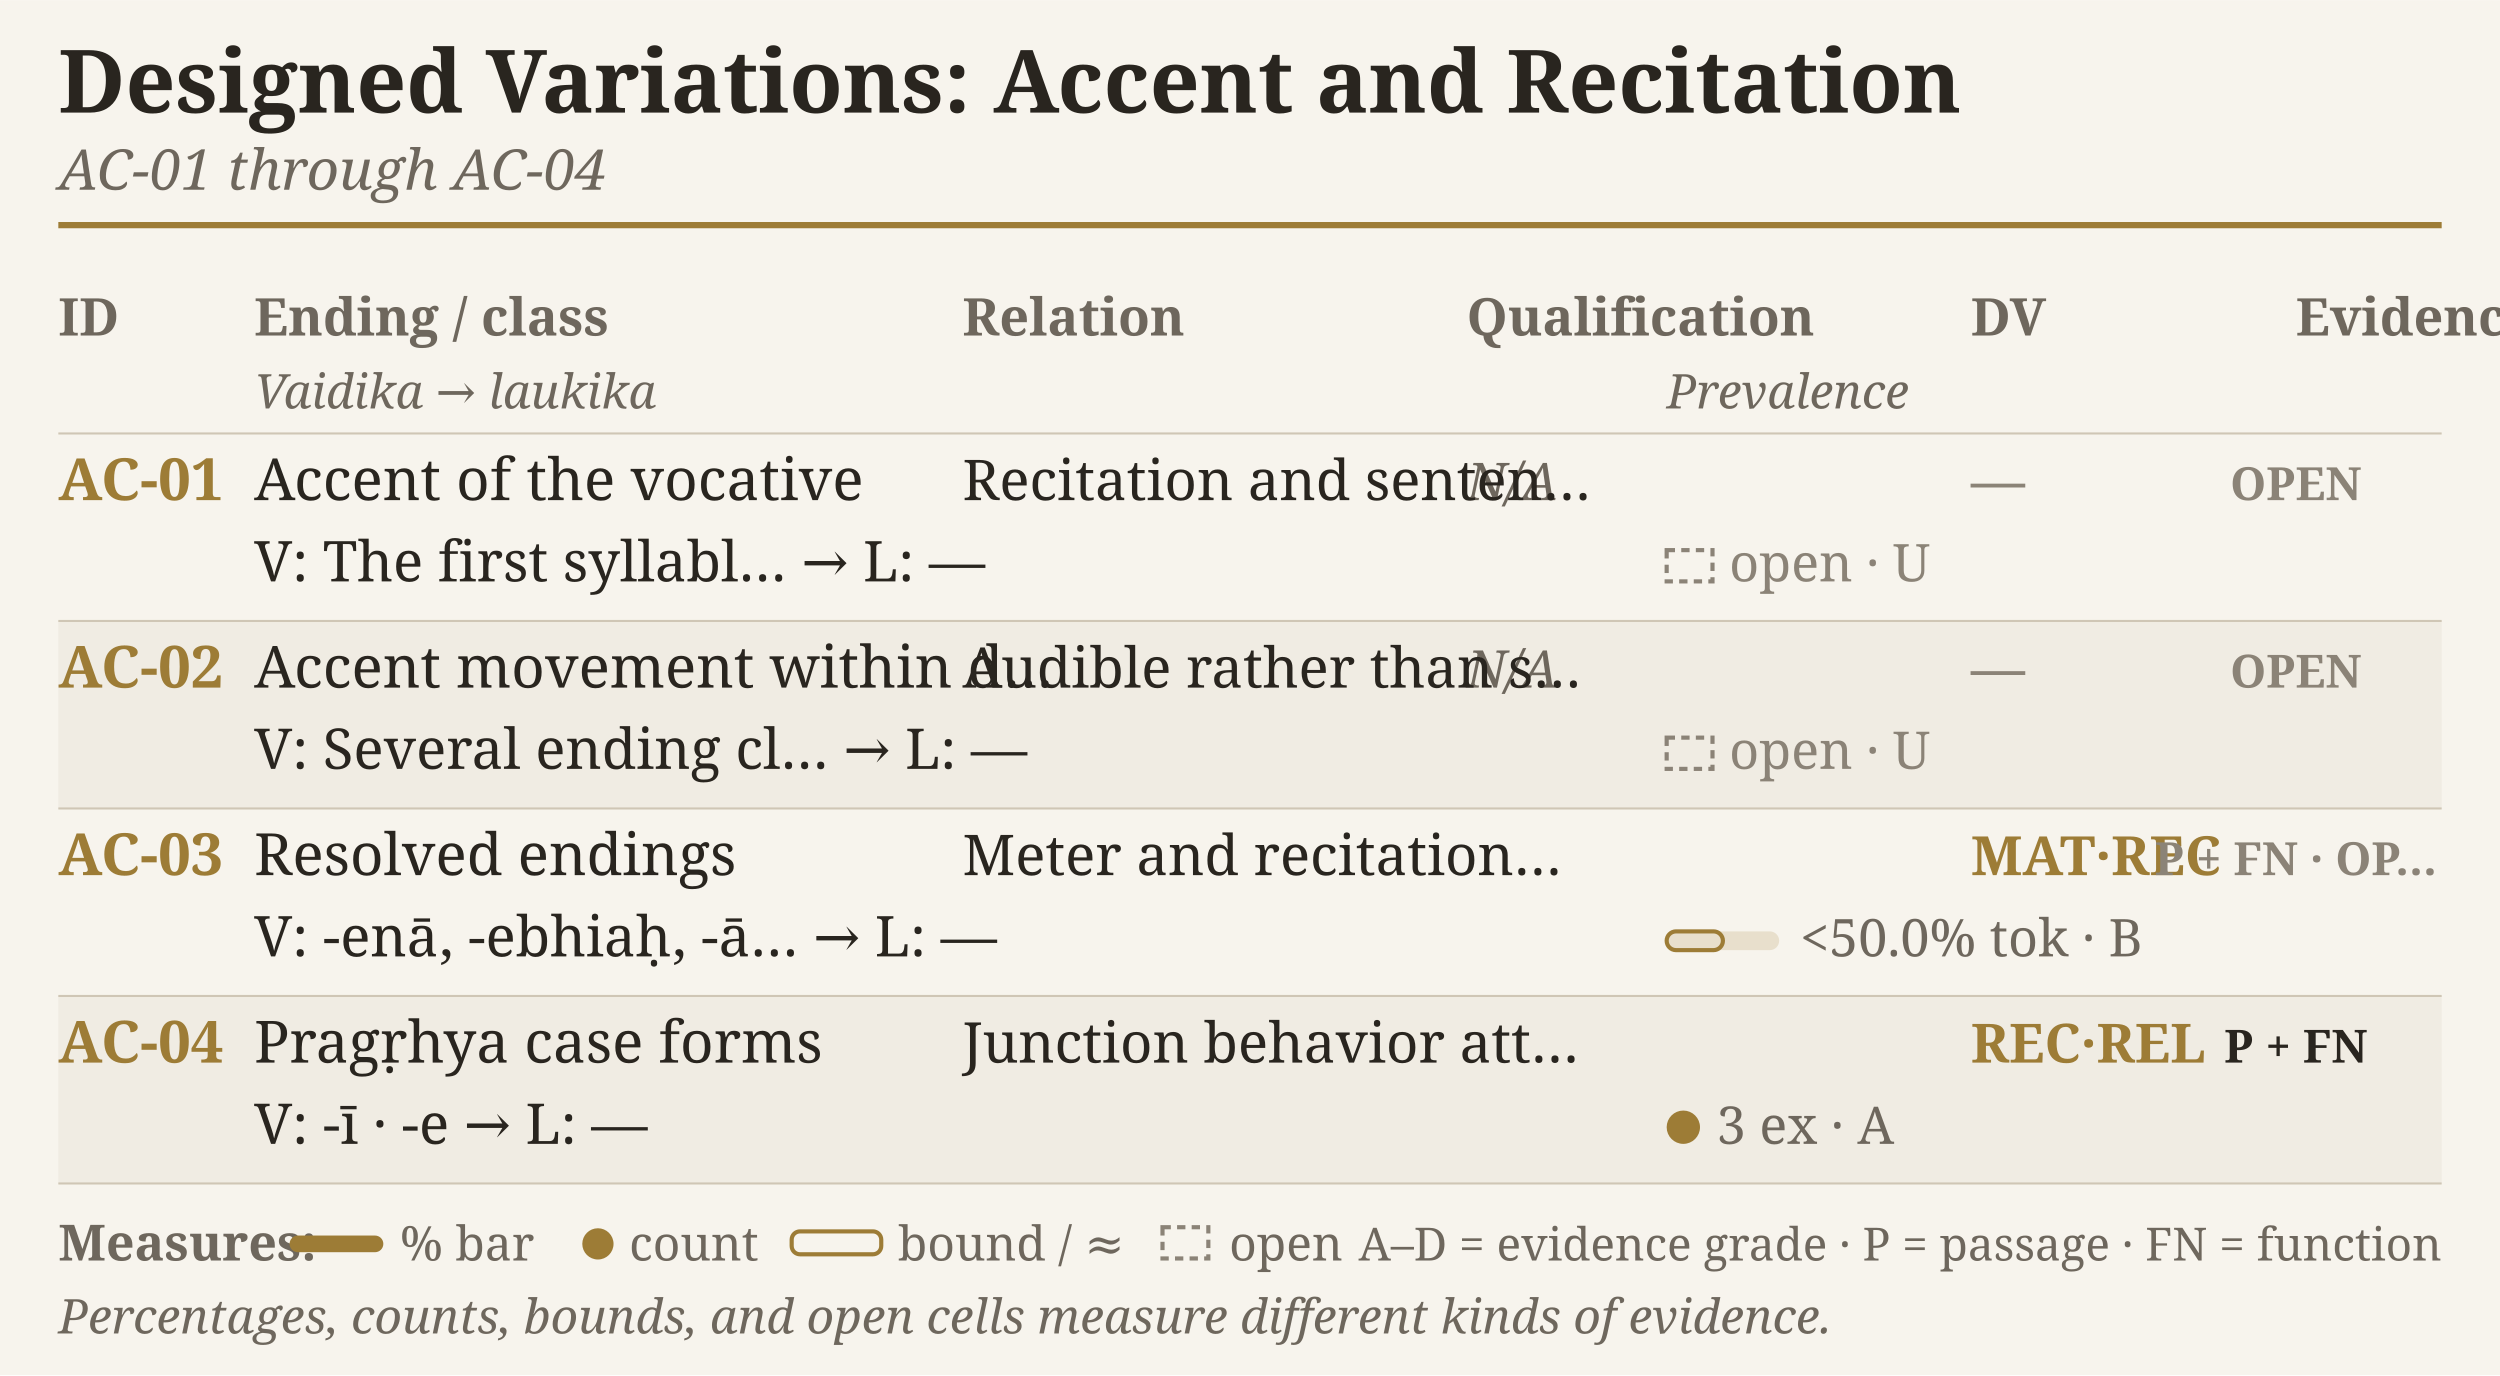
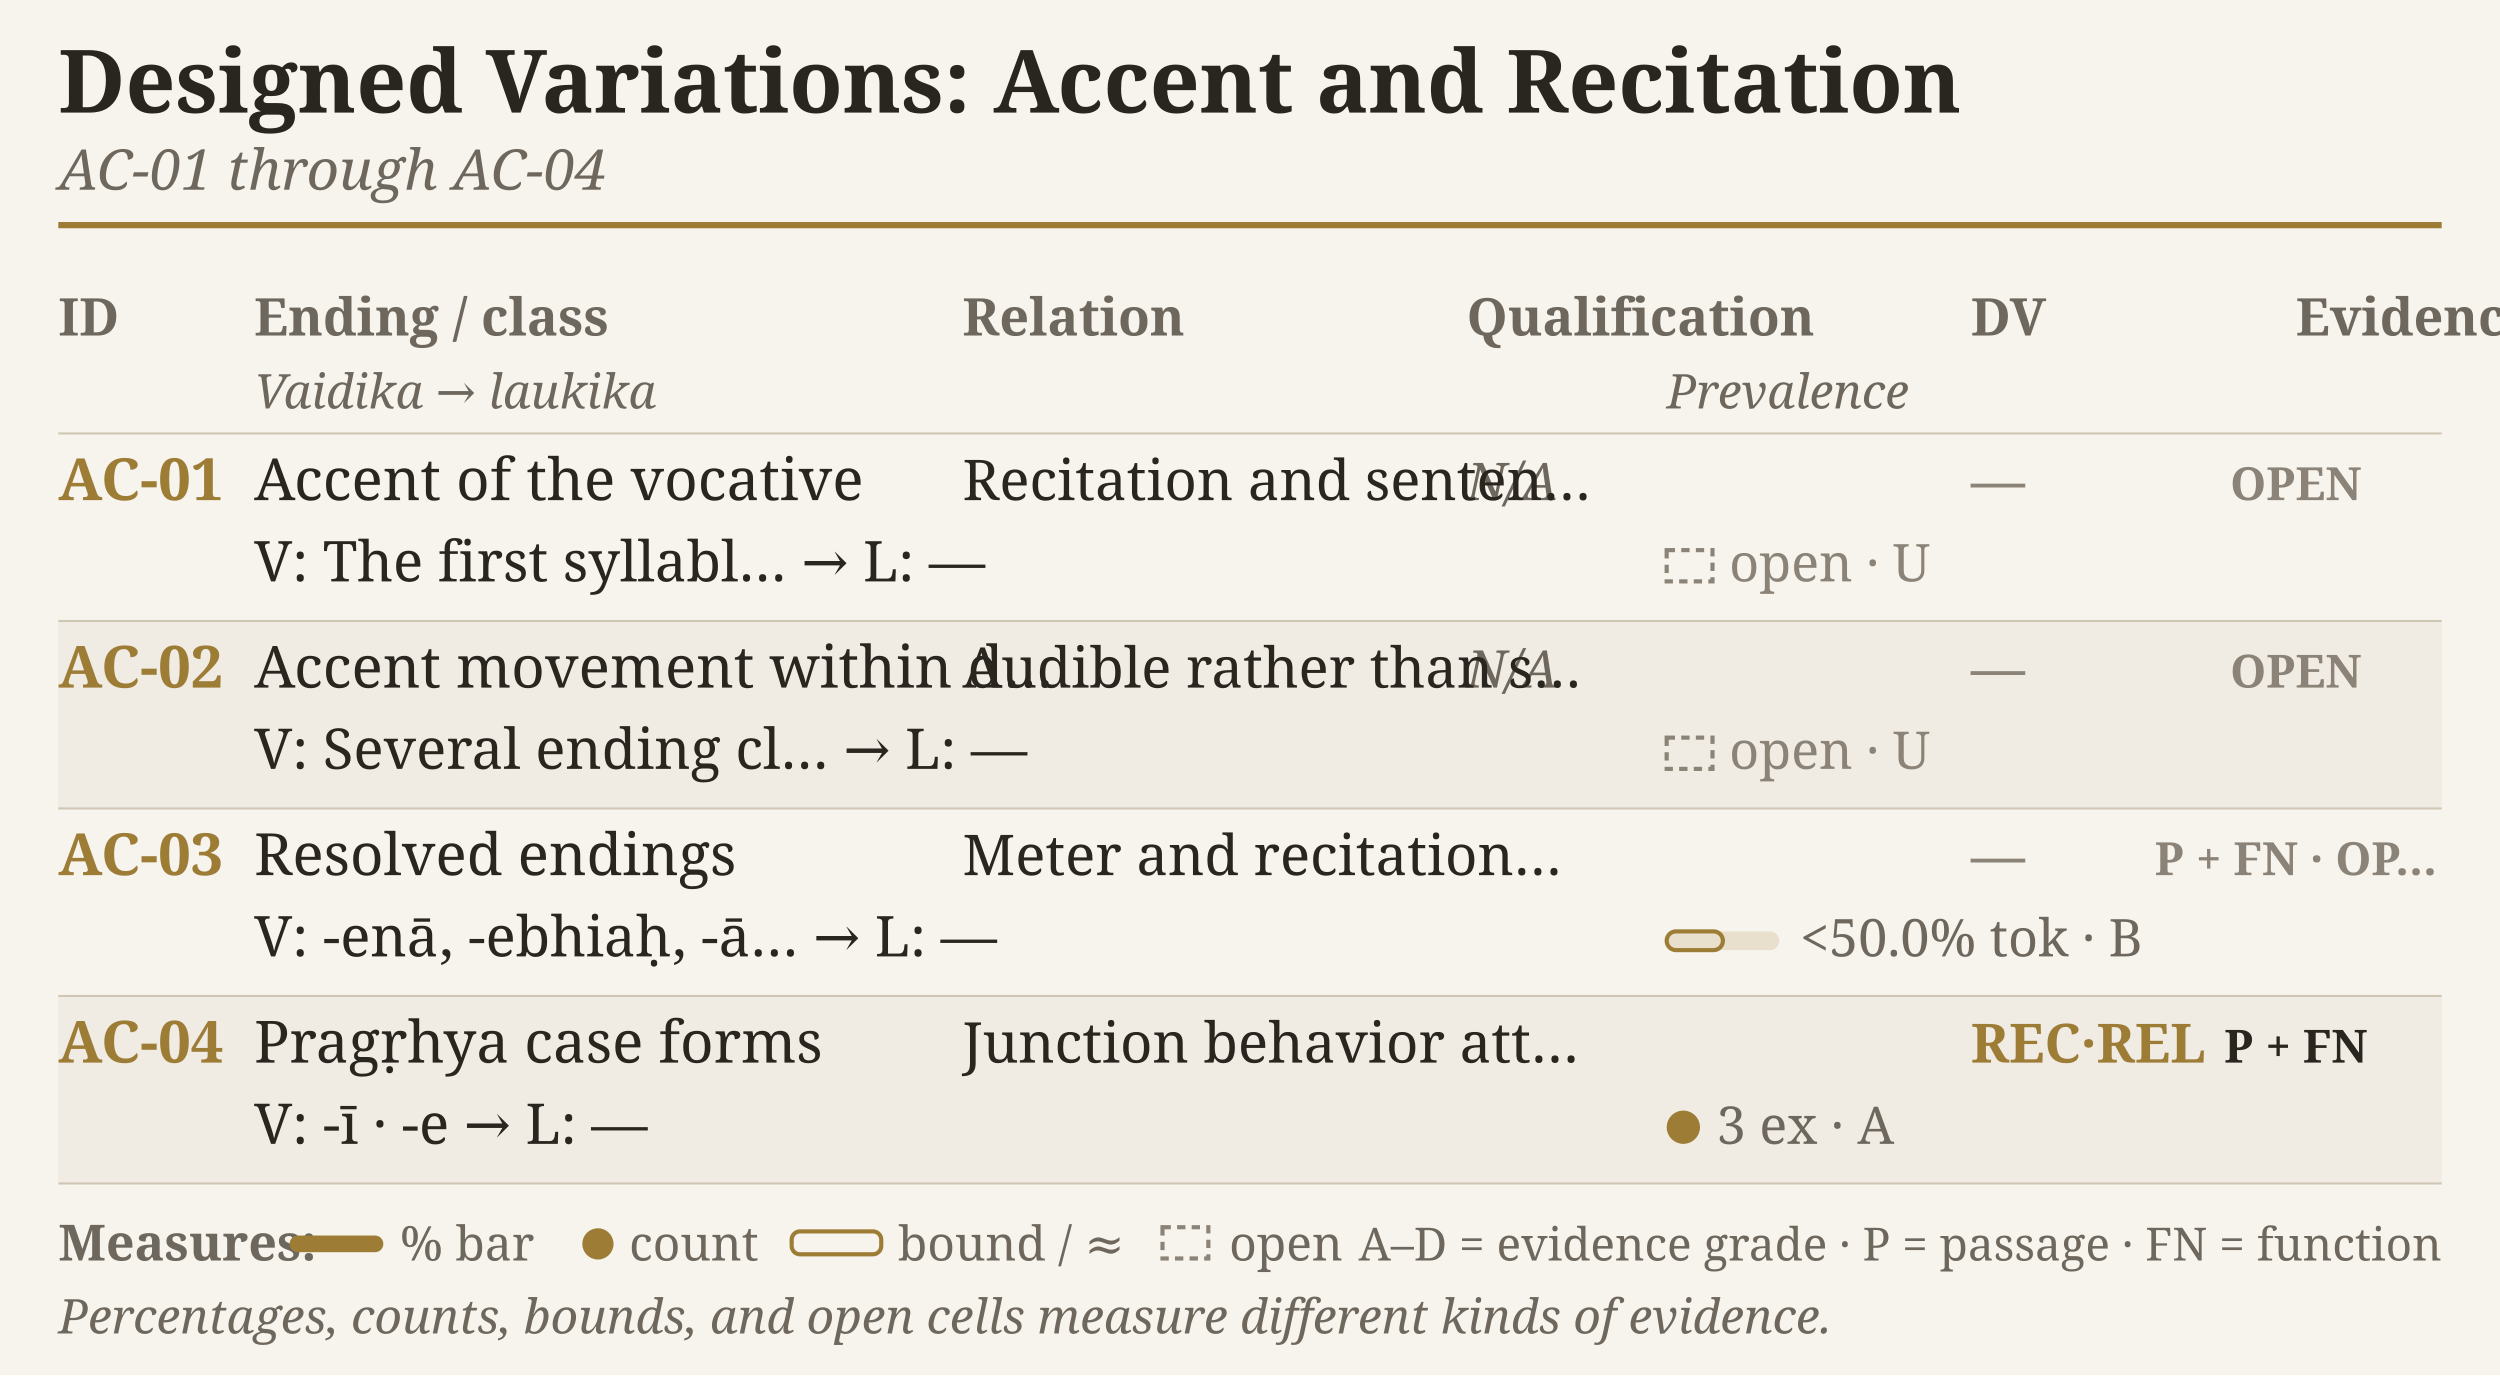
<svg xmlns="http://www.w3.org/2000/svg" width="4.75in" height="2.613in" viewBox="0 0 1200 660">
  <rect width="1200" height="660" fill="#f7f4ed" />
  <text x="28.0" y="54.0" font-family="EB Garamond, Charter, Georgia, serif" font-size="42" font-weight="600" font-style="normal" fill="#29251f" text-anchor="start">Designed Variations: Accent and Recitation</text>
  <text x="28.0" y="91.0" font-family="EB Garamond, Charter, Georgia, serif" font-size="27" font-weight="400" font-style="italic" fill="#6e675d" text-anchor="start">AC-01 through AC-04</text>
  <line x1="28" y1="108" x2="1172" y2="108" stroke="#9d7c36" stroke-width="3" />
  <text x="28.0" y="161.0" font-family="EB Garamond, Charter, Georgia, serif" font-size="25" font-weight="600" font-style="normal" fill="#6e675d" text-anchor="start">ID</text>
  <text x="122.0" y="161.0" font-family="EB Garamond, Charter, Georgia, serif" font-size="25" font-weight="600" font-style="normal" fill="#6e675d" text-anchor="start">Ending / class</text>
  <text x="462.0" y="161.0" font-family="EB Garamond, Charter, Georgia, serif" font-size="25" font-weight="600" font-style="normal" fill="#6e675d" text-anchor="start">Relation</text>
  <text x="704.0" y="161.0" font-family="EB Garamond, Charter, Georgia, serif" font-size="25" font-weight="600" font-style="normal" fill="#6e675d" text-anchor="start">Qualification</text>
  <text x="946.0" y="161.0" font-family="EB Garamond, Charter, Georgia, serif" font-size="25" font-weight="600" font-style="normal" fill="#6e675d" text-anchor="start">DV</text>
  <text x="1102.0" y="161.0" font-family="EB Garamond, Charter, Georgia, serif" font-size="25" font-weight="600" font-style="normal" fill="#6e675d" text-anchor="start">Evidence</text>
  <text x="122.0" y="196.0" font-family="EB Garamond, Charter, Georgia, serif" font-size="23" font-weight="400" font-style="italic" fill="#6e675d" text-anchor="start">Vaidika → laukika</text>
  <text x="800.0" y="196.0" font-family="EB Garamond, Charter, Georgia, serif" font-size="23" font-weight="400" font-style="italic" fill="#6e675d" text-anchor="start">Prevalence</text>
  <line x1="28" y1="208" x2="1172" y2="208" stroke="#cfc6b5" stroke-width="1" />
  <text x="28.0" y="240.0" font-family="EB Garamond, Charter, Georgia, serif" font-size="28" font-weight="600" font-style="normal" fill="#9d7c36" text-anchor="start">AC-01</text>
  <text x="122.0" y="240.0" font-family="Adobe Devanagari, Noto Serif Devanagari, serif" font-size="28" font-weight="400" font-style="normal" fill="#29251f" text-anchor="start">Accent of the vocative</text>
  <text x="704.0" y="240.0" font-family="EB Garamond, Charter, Georgia, serif" font-size="25" font-weight="400" font-style="italic" fill="#6e675d" text-anchor="start">N/A</text>
  <text x="462.0" y="240.0" font-family="Adobe Devanagari, Noto Serif Devanagari, serif" font-size="27" font-weight="400" font-style="normal" fill="#29251f" text-anchor="start">Recitation and senten…</text>
  <text x="122.0" y="279.0" font-family="Adobe Devanagari, Noto Serif Devanagari, serif" font-size="27" font-weight="400" font-style="normal" fill="#29251f" text-anchor="start">V: The first syllabl…  →  L: —</text>
  <text x="946.0" y="240.0" font-family="EB Garamond, Charter, Georgia, serif" font-size="26" font-weight="600" font-style="normal" fill="#8b8377" text-anchor="start">—</text>
  <rect x="800" y="264" width="22" height="15" fill="none" stroke="#8b8377" stroke-width="2" stroke-dasharray="4 3" />
  <text x="830.0" y="279.0" font-family="EB Garamond, Charter, Georgia, serif" font-size="25" font-weight="400" font-style="normal" fill="#8b8377" text-anchor="start">open · U</text>
  <text x="1102.0" y="240.0" font-family="EB Garamond, Charter, Georgia, serif" font-size="22" font-weight="600" font-style="normal" fill="#8b8377" text-anchor="middle">OPEN</text>
  <rect x="28" y="298" width="1144" height="90" fill="#f0ece3" />
  <line x1="28" y1="298" x2="1172" y2="298" stroke="#cfc6b5" stroke-width="1" />
  <text x="28.0" y="330.0" font-family="EB Garamond, Charter, Georgia, serif" font-size="28" font-weight="600" font-style="normal" fill="#9d7c36" text-anchor="start">AC-02</text>
  <text x="122.0" y="330.0" font-family="Adobe Devanagari, Noto Serif Devanagari, serif" font-size="28" font-weight="400" font-style="normal" fill="#29251f" text-anchor="start">Accent movement within d…</text>
  <text x="704.0" y="330.0" font-family="EB Garamond, Charter, Georgia, serif" font-size="25" font-weight="400" font-style="italic" fill="#6e675d" text-anchor="start">N/A</text>
  <text x="462.0" y="330.0" font-family="Adobe Devanagari, Noto Serif Devanagari, serif" font-size="27" font-weight="400" font-style="normal" fill="#29251f" text-anchor="start">Audible rather than s…</text>
  <text x="122.0" y="369.0" font-family="Adobe Devanagari, Noto Serif Devanagari, serif" font-size="27" font-weight="400" font-style="normal" fill="#29251f" text-anchor="start">V: Several ending cl…  →  L: —</text>
  <text x="946.0" y="330.0" font-family="EB Garamond, Charter, Georgia, serif" font-size="26" font-weight="600" font-style="normal" fill="#8b8377" text-anchor="start">—</text>
  <rect x="800" y="354" width="22" height="15" fill="none" stroke="#8b8377" stroke-width="2" stroke-dasharray="4 3" />
  <text x="830.0" y="369.0" font-family="EB Garamond, Charter, Georgia, serif" font-size="25" font-weight="400" font-style="normal" fill="#8b8377" text-anchor="start">open · U</text>
  <text x="1102.0" y="330.0" font-family="EB Garamond, Charter, Georgia, serif" font-size="22" font-weight="600" font-style="normal" fill="#8b8377" text-anchor="middle">OPEN</text>
  <line x1="28" y1="388" x2="1172" y2="388" stroke="#cfc6b5" stroke-width="1" />
  <text x="28.0" y="420.0" font-family="EB Garamond, Charter, Georgia, serif" font-size="28" font-weight="600" font-style="normal" fill="#9d7c36" text-anchor="start">AC-03</text>
  <text x="122.0" y="420.0" font-family="Adobe Devanagari, Noto Serif Devanagari, serif" font-size="28" font-weight="400" font-style="normal" fill="#29251f" text-anchor="start">Resolved endings</text>
  <text x="462.0" y="420.0" font-family="Adobe Devanagari, Noto Serif Devanagari, serif" font-size="27" font-weight="400" font-style="normal" fill="#29251f" text-anchor="start">Meter and recitation…</text>
  <text x="122.0" y="459.0" font-family="Adobe Devanagari, Noto Serif Devanagari, serif" font-size="27" font-weight="400" font-style="normal" fill="#29251f" text-anchor="start">V: -enā, -ebhiaḥ, -ā…  →  L: —</text>
-   <text x="946.0" y="420.0" font-family="EB Garamond, Charter, Georgia, serif" font-size="26" font-weight="600" font-style="normal" fill="#9d7c36" text-anchor="start">MAT·REC</text>
+   <text x="946.0" y="420.0" font-family="EB Garamond, Charter, Georgia, serif" font-size="26" font-weight="600" font-style="normal" fill="#8b8377" text-anchor="start">—</text>
  <rect x="800" y="447" width="54" height="9" rx="4.5" fill="#e8dfcc" />
  <rect x="800" y="447" width="27.0" height="9" rx="4.5" fill="none" stroke="#9d7c36" stroke-width="2" />
  <text x="864.0" y="459.0" font-family="EB Garamond, Charter, Georgia, serif" font-size="25" font-weight="400" font-style="normal" fill="#6e675d" text-anchor="start">&lt;50.0% tok · B</text>
  <text x="1102.0" y="420.0" font-family="EB Garamond, Charter, Georgia, serif" font-size="22" font-weight="600" font-style="normal" fill="#8b8377" text-anchor="middle">P + FN · OP…</text>
  <rect x="28" y="478" width="1144" height="90" fill="#f0ece3" />
  <line x1="28" y1="478" x2="1172" y2="478" stroke="#cfc6b5" stroke-width="1" />
  <text x="28.0" y="510.0" font-family="EB Garamond, Charter, Georgia, serif" font-size="28" font-weight="600" font-style="normal" fill="#9d7c36" text-anchor="start">AC-04</text>
  <text x="122.0" y="510.0" font-family="Adobe Devanagari, Noto Serif Devanagari, serif" font-size="28" font-weight="400" font-style="normal" fill="#29251f" text-anchor="start">Pragṛhya case forms</text>
  <text x="462.0" y="510.0" font-family="Adobe Devanagari, Noto Serif Devanagari, serif" font-size="27" font-weight="400" font-style="normal" fill="#29251f" text-anchor="start">Junction behavior att…</text>
  <text x="122.0" y="549.0" font-family="Adobe Devanagari, Noto Serif Devanagari, serif" font-size="27" font-weight="400" font-style="normal" fill="#29251f" text-anchor="start">V: -ī · -e  →  L: —</text>
  <text x="946.0" y="510.0" font-family="EB Garamond, Charter, Georgia, serif" font-size="26" font-weight="600" font-style="normal" fill="#9d7c36" text-anchor="start">REC·REL</text>
  <circle cx="808" cy="541" r="7" fill="#9d7c36" stroke="#9d7c36" stroke-width="2" />
  <text x="824.0" y="549.0" font-family="EB Garamond, Charter, Georgia, serif" font-size="25" font-weight="400" font-style="normal" fill="#6e675d" text-anchor="start">3 ex · A</text>
  <text x="1102.0" y="510.0" font-family="EB Garamond, Charter, Georgia, serif" font-size="22" font-weight="600" font-style="normal" fill="#29251f" text-anchor="middle">P + FN</text>
  <line x1="28" y1="568" x2="1172" y2="568" stroke="#cfc6b5" stroke-width="1" />
  <text x="28.0" y="605.0" font-family="EB Garamond, Charter, Georgia, serif" font-size="24" font-weight="600" font-style="normal" fill="#6e675d" text-anchor="start">Measures:</text>
  <rect x="139" y="593" width="45" height="8" rx="4" fill="#9d7c36" />
  <text x="192.0" y="605.0" font-family="EB Garamond, Charter, Georgia, serif" font-size="23" font-weight="400" font-style="normal" fill="#6e675d" text-anchor="start">% bar</text>
  <circle cx="287" cy="597" r="7" fill="#9d7c36" stroke="#9d7c36" />
  <text x="302.0" y="605.0" font-family="EB Garamond, Charter, Georgia, serif" font-size="23" font-weight="400" font-style="normal" fill="#6e675d" text-anchor="start">count</text>
  <rect x="380" y="591" width="43" height="11" rx="4" fill="none" stroke="#9d7c36" stroke-width="2" />
  <text x="431.0" y="605.0" font-family="EB Garamond, Charter, Georgia, serif" font-size="23" font-weight="400" font-style="normal" fill="#6e675d" text-anchor="start">bound / ≈</text>
  <rect x="558" y="589" width="22" height="15" fill="none" stroke="#8b8377" stroke-width="2" stroke-dasharray="4 3" />
  <text x="590.0" y="605.0" font-family="EB Garamond, Charter, Georgia, serif" font-size="23" font-weight="400" font-style="normal" fill="#6e675d" text-anchor="start">open</text>
  <text x="1172.0" y="605.0" font-family="EB Garamond, Charter, Georgia, serif" font-size="22" font-weight="400" font-style="normal" fill="#6e675d" text-anchor="end">A–D = evidence grade · P = passage · FN = function</text>
  <text x="28.0" y="640.0" font-family="EB Garamond, Charter, Georgia, serif" font-size="23" font-weight="400" font-style="italic" fill="#6e675d" text-anchor="start">Percentages, counts, bounds, and open cells measure different kinds of evidence.</text>
</svg>
